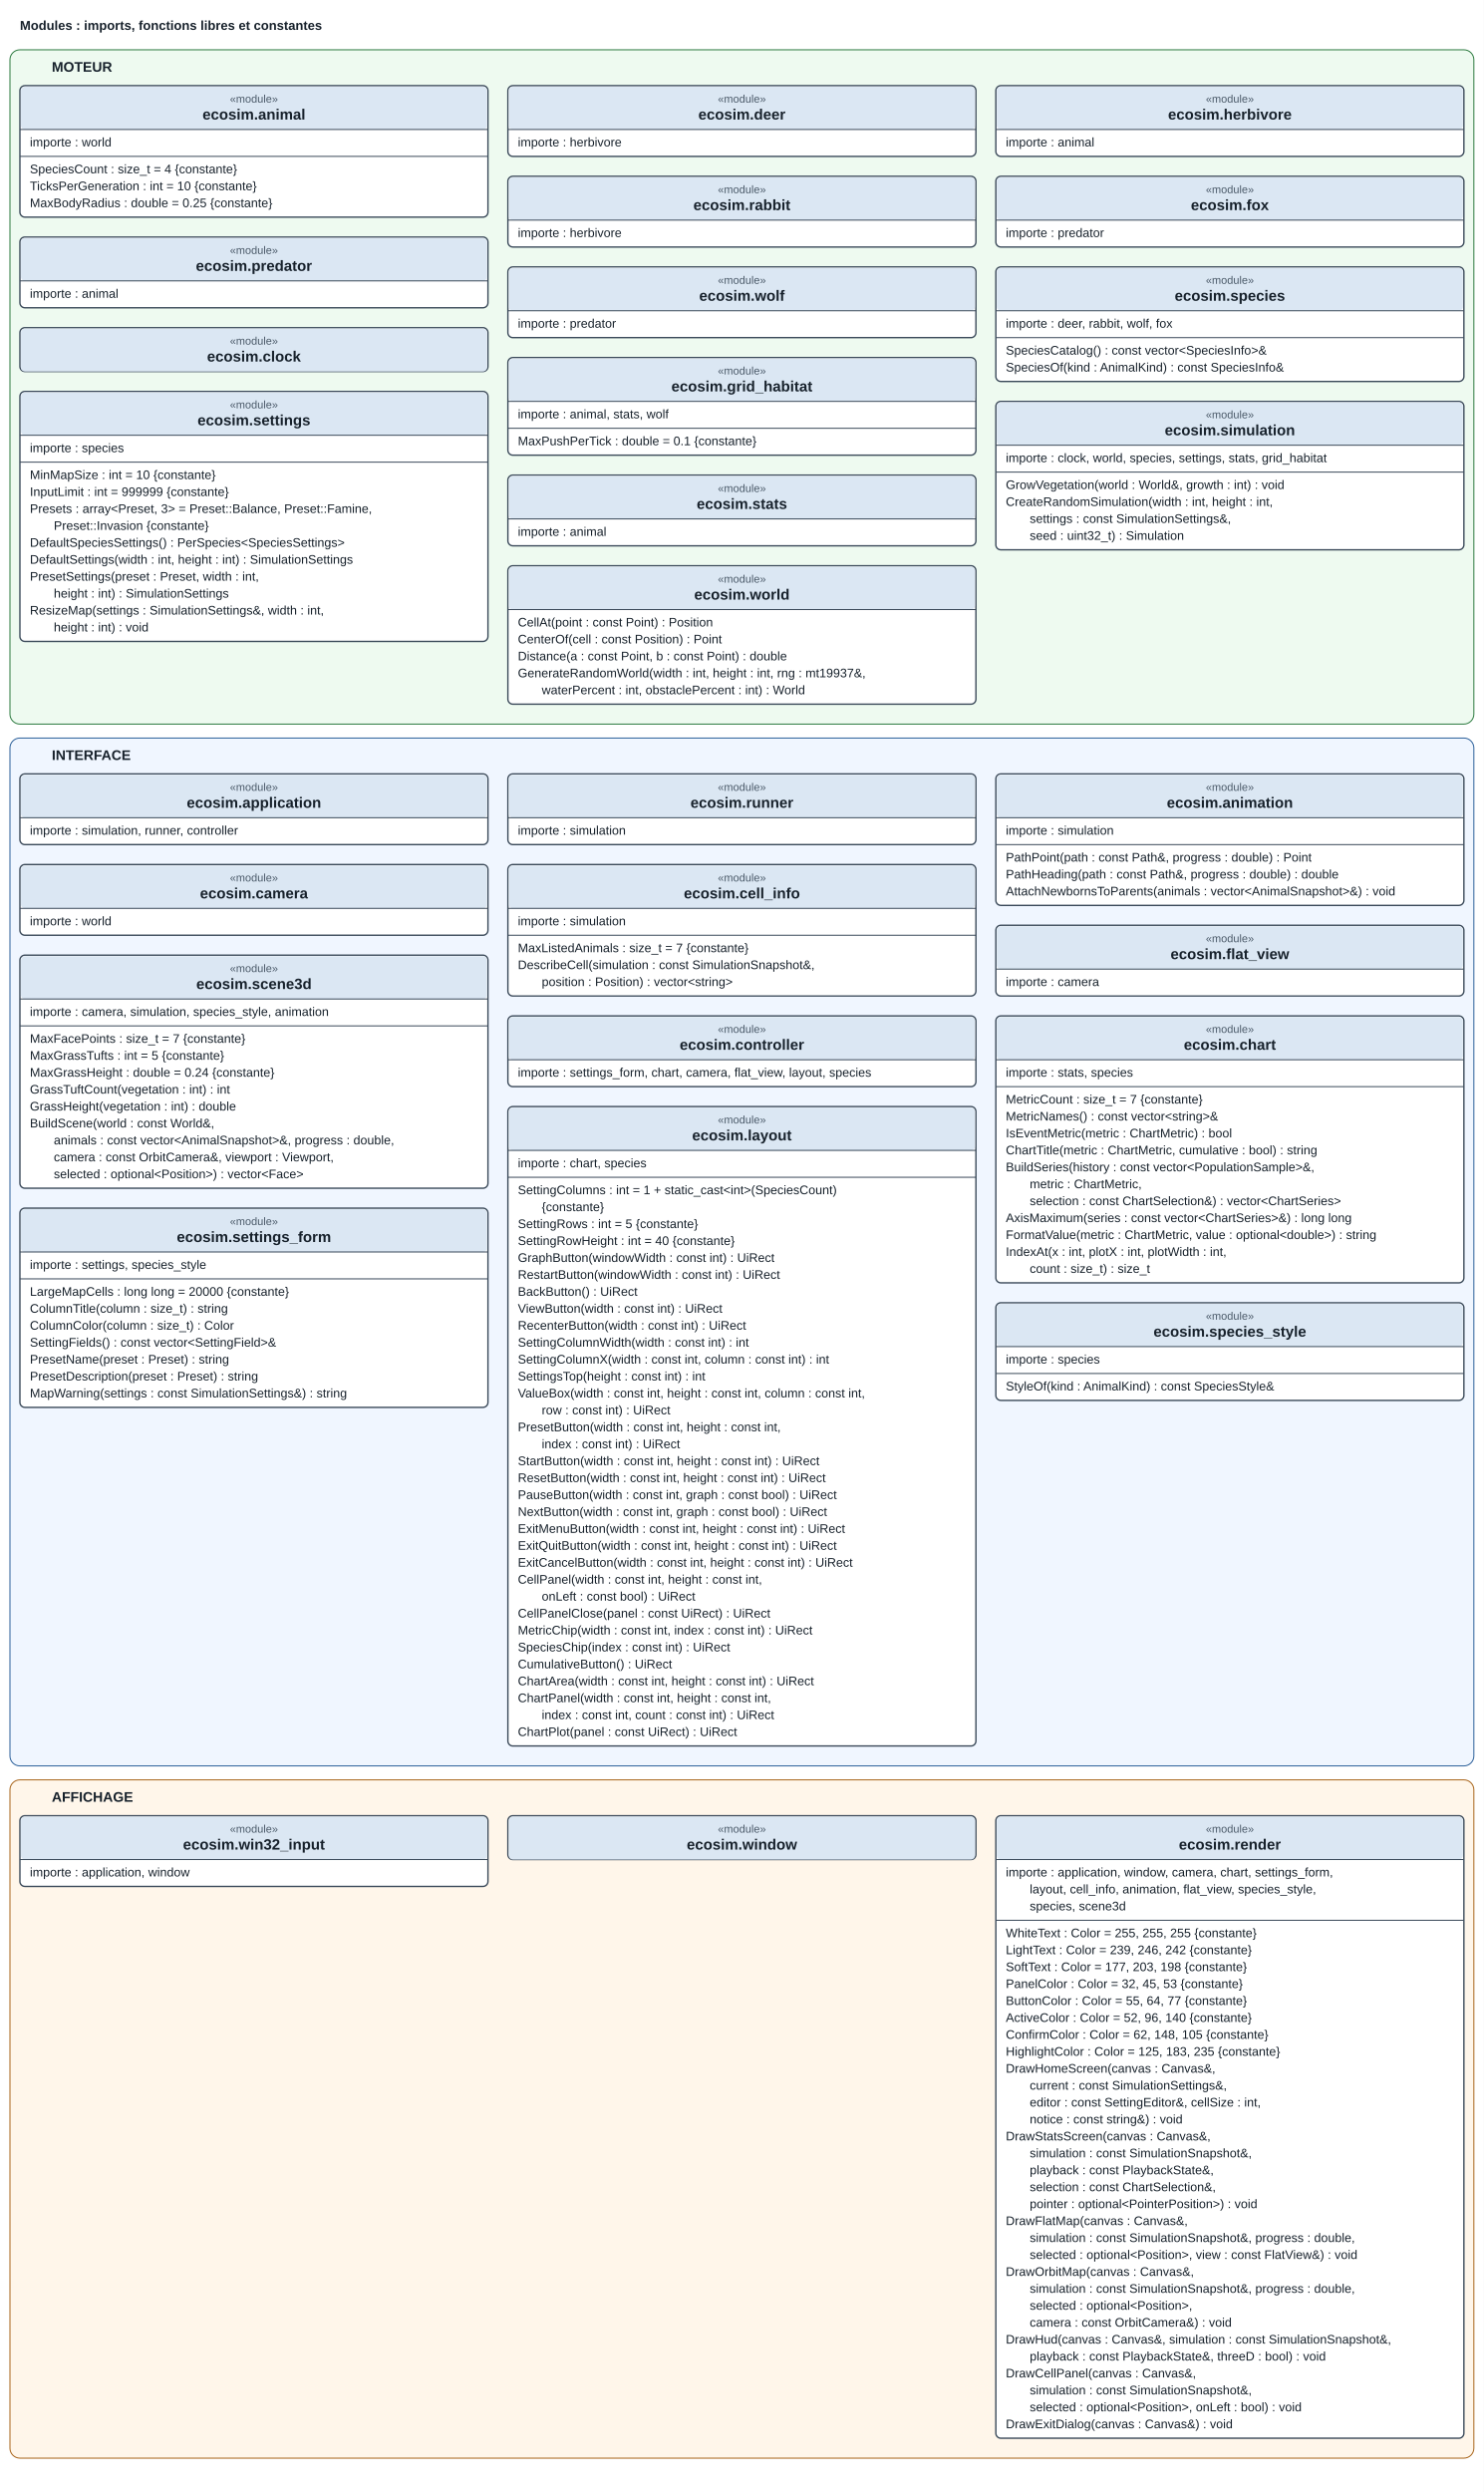
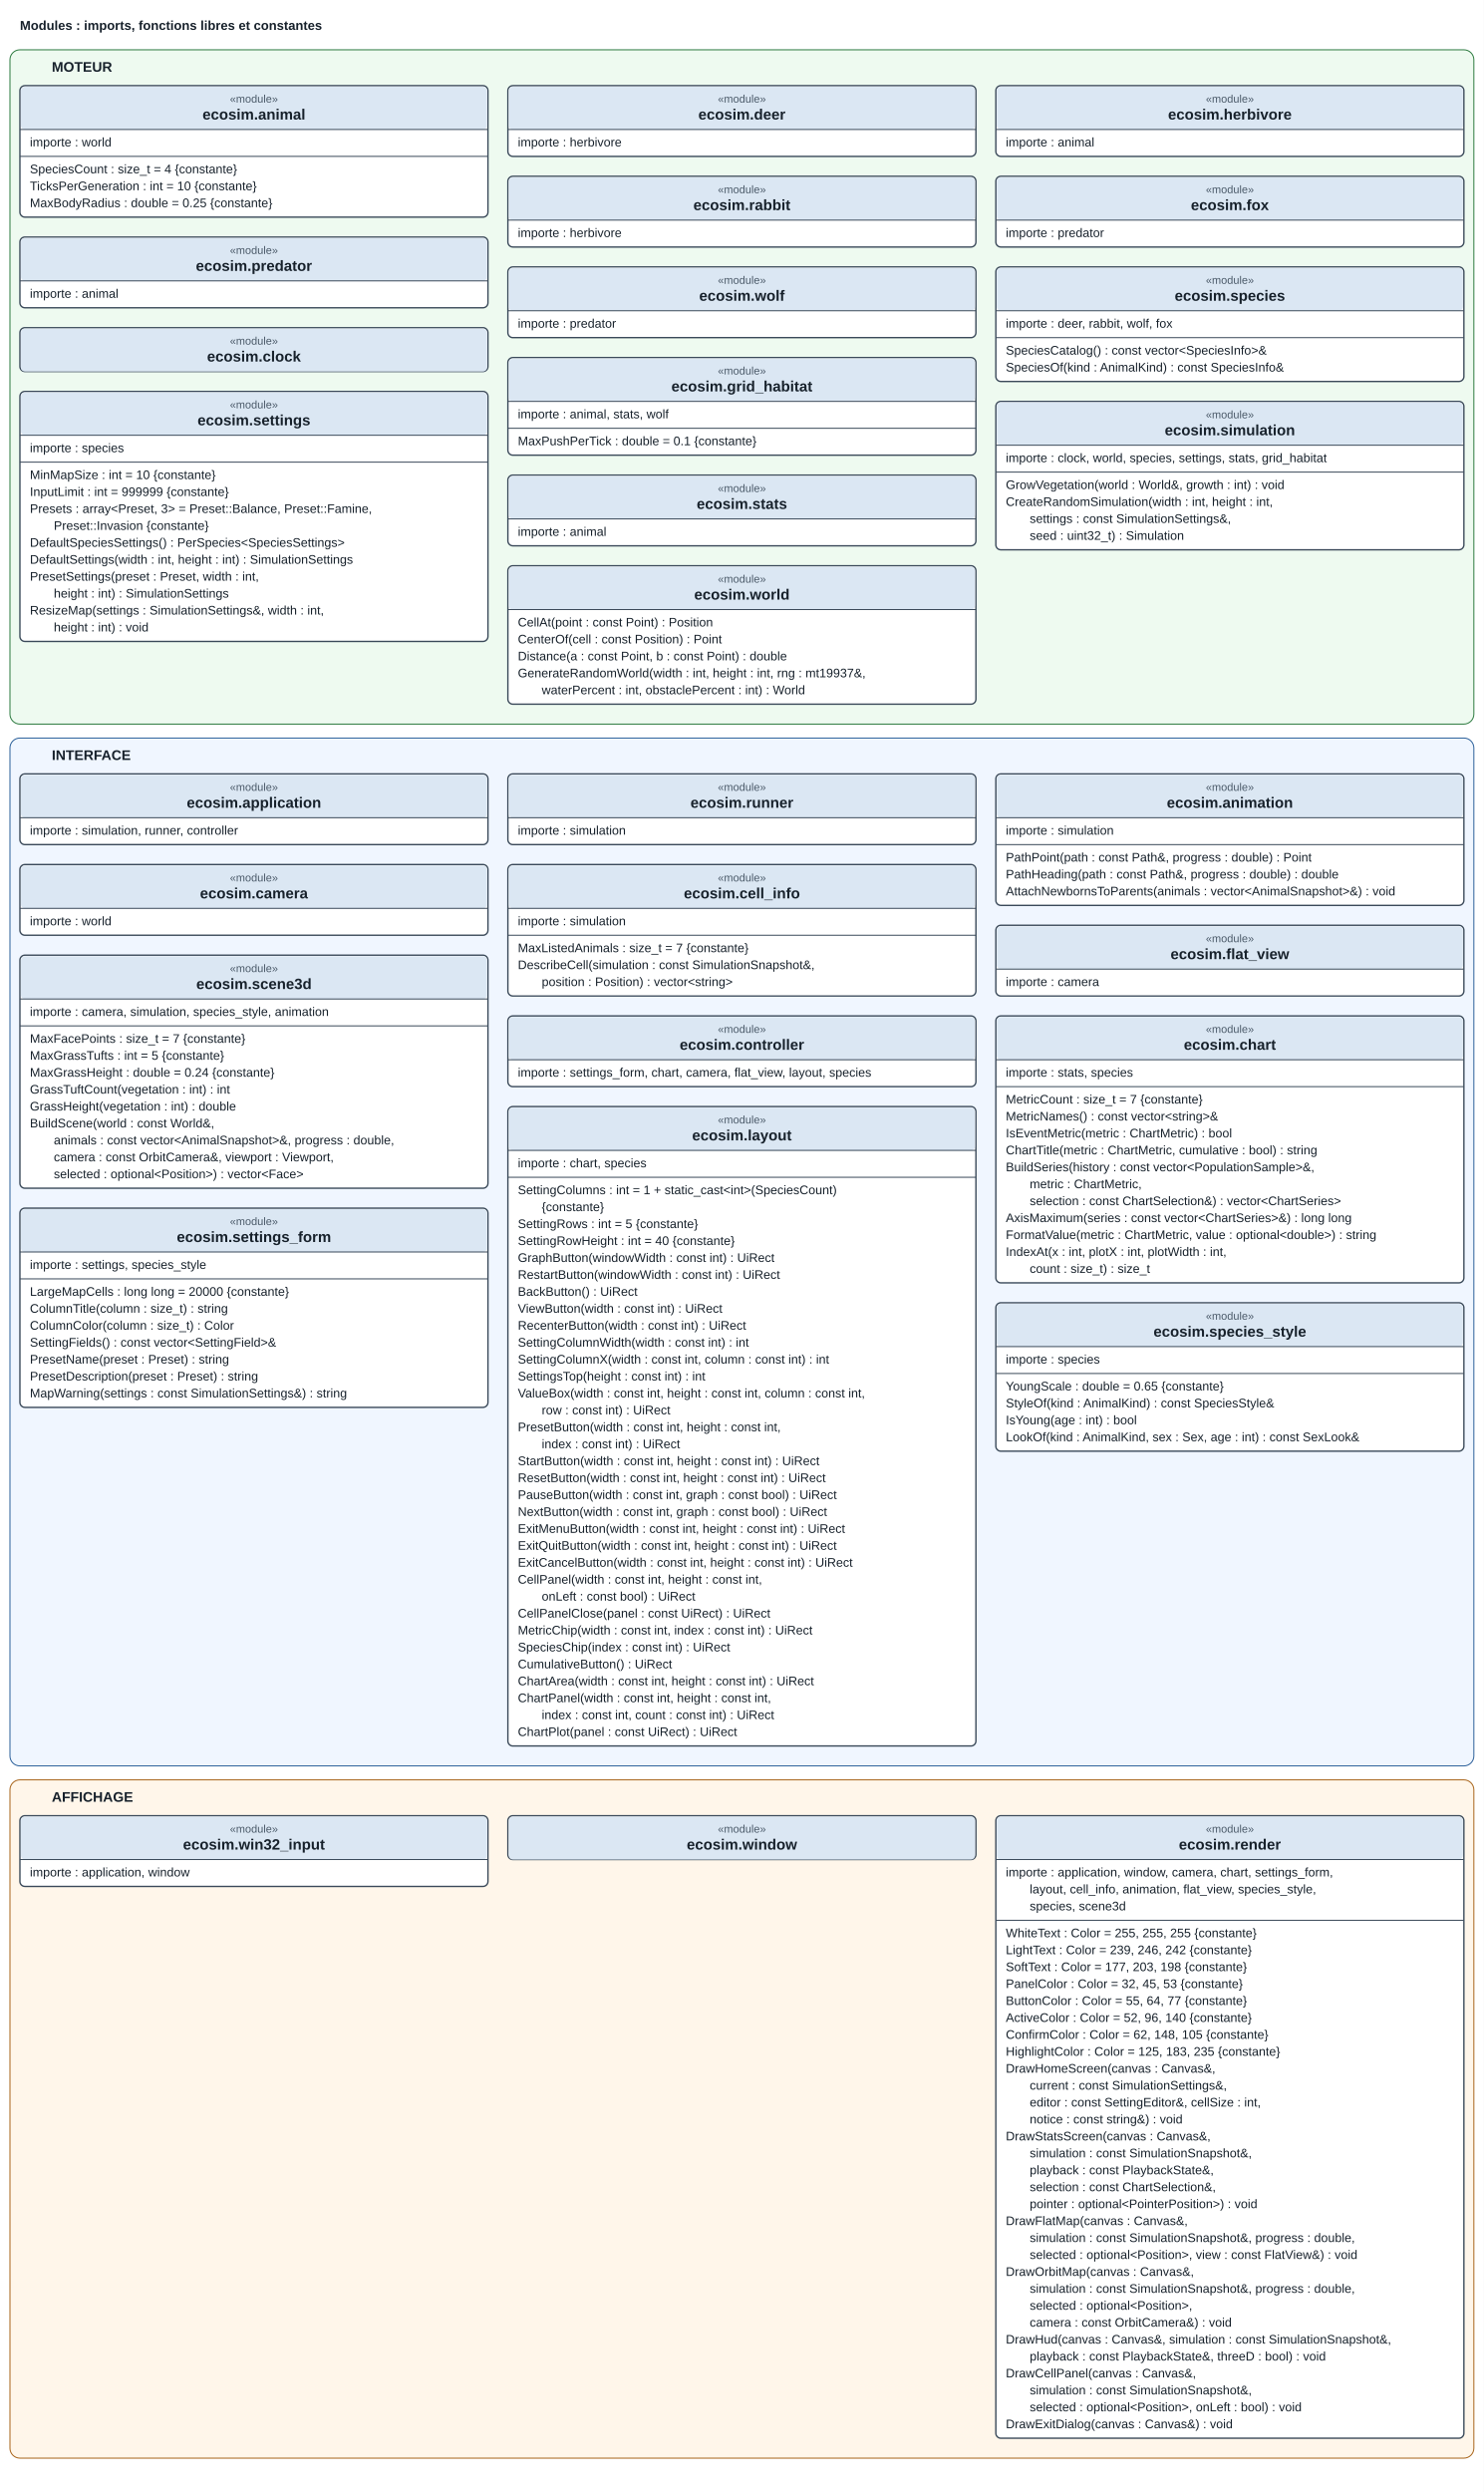
<svg xmlns="http://www.w3.org/2000/svg" viewBox="0 0 1490 2502" role="img" aria-label="Modules : imports, fonctions libres et constantes">
  <style>
 text { font-family: "Segoe UI", Arial, sans-serif; fill: #17212b; }
 .name { font-size: 15px; font-weight: 700; text-anchor: middle; }
 .abstract { font-style: italic; }
 .stereo { font-size: 11px; text-anchor: middle; fill: #4a5968; }
 .member { font-size: 12.5px; }
 .label { font-size: 12px; font-style: italic; fill: #3b4a5a; }
 .band { font-size: 14px; font-weight: 700; }
 .legend { font-size: 12.5px; }
 .legendtitle { font-size: 13px; font-weight: 700; }
</style>
  <defs>
    <marker id="triangle" viewBox="0 0 14 14" refX="13" refY="7" markerWidth="14" markerHeight="14" markerUnits="userSpaceOnUse" orient="auto">
      <path d="M1 1 L13 7 L1 13 Z" fill="#ffffff" stroke="#3b4a5a" stroke-width="1.4" />
    </marker>
    <marker id="diamond" viewBox="0 0 18 12" refX="1" refY="6" markerWidth="18" markerHeight="12" markerUnits="userSpaceOnUse" orient="auto">
      <path d="M1 6 L9 1 L17 6 L9 11 Z" fill="#3b4a5a" />
    </marker>
    <marker id="arrow" viewBox="0 0 12 12" refX="11" refY="6" markerWidth="12" markerHeight="12" markerUnits="userSpaceOnUse" orient="auto">
      <path d="M1 1 L11 6 L1 11" fill="none" stroke="#3b4a5a" stroke-width="1.6" />
    </marker>
  </defs>
  <rect width="1490" height="2502" fill="#ffffff" />
  <rect x="10" y="50" width="1470" height="677" rx="10" fill="#eefaf0" stroke="#2c7a3f" />
  <text x="52" y="72" class="band" fill="#2c7a3f">MOTEUR</text>
  <rect x="10" y="741" width="1470" height="1032" rx="10" fill="#f0f6ff" stroke="#2b5f99" />
  <text x="52" y="763" class="band" fill="#2b5f99">INTERFACE</text>
  <rect x="10" y="1787" width="1470" height="681" rx="10" fill="#fff6ea" stroke="#a8641a" />
  <text x="52" y="1809" class="band" fill="#a8641a">AFFICHAGE</text>
  <g class="box" data-width="470">
    <rect x="20" y="86" width="470" height="132" rx="5" fill="#ffffff" stroke="#3b4a5a" stroke-width="1.4" />
    <rect x="21" y="87" width="468" height="43" rx="4" fill="#dbe7f3" />
    <text x="255.0" y="103" class="stereo">«module»</text>
    <text x="255.0" y="120" class="name">ecosim.animal</text>
    <line x1="20" y1="130" x2="490" y2="130" stroke="#3b4a5a" />
    <text x="30" y="147" class="member">importe : world</text>
    <line x1="20" y1="157" x2="490" y2="157" stroke="#3b4a5a" />
    <text x="30" y="174" class="member">SpeciesCount : size_t = 4 {constante}</text>
    <text x="30" y="191" class="member">TicksPerGeneration : int = 10 {constante}</text>
    <text x="30" y="208" class="member">MaxBodyRadius : double = 0.25 {constante}</text>
  </g>
  <g class="box" data-width="470">
    <rect x="510" y="86" width="470" height="71" rx="5" fill="#ffffff" stroke="#3b4a5a" stroke-width="1.4" />
    <rect x="511" y="87" width="468" height="43" rx="4" fill="#dbe7f3" />
    <text x="745.0" y="103" class="stereo">«module»</text>
    <text x="745.0" y="120" class="name">ecosim.deer</text>
    <line x1="510" y1="130" x2="980" y2="130" stroke="#3b4a5a" />
    <text x="520" y="147" class="member">importe : herbivore</text>
  </g>
  <g class="box" data-width="470">
    <rect x="1000" y="86" width="470" height="71" rx="5" fill="#ffffff" stroke="#3b4a5a" stroke-width="1.4" />
    <rect x="1001" y="87" width="468" height="43" rx="4" fill="#dbe7f3" />
    <text x="1235.0" y="103" class="stereo">«module»</text>
    <text x="1235.0" y="120" class="name">ecosim.herbivore</text>
    <line x1="1000" y1="130" x2="1470" y2="130" stroke="#3b4a5a" />
    <text x="1010" y="147" class="member">importe : animal</text>
  </g>
  <g class="box" data-width="470">
    <rect x="510" y="177" width="470" height="71" rx="5" fill="#ffffff" stroke="#3b4a5a" stroke-width="1.4" />
    <rect x="511" y="178" width="468" height="43" rx="4" fill="#dbe7f3" />
    <text x="745.0" y="194" class="stereo">«module»</text>
    <text x="745.0" y="211" class="name">ecosim.rabbit</text>
    <line x1="510" y1="221" x2="980" y2="221" stroke="#3b4a5a" />
    <text x="520" y="238" class="member">importe : herbivore</text>
  </g>
  <g class="box" data-width="470">
    <rect x="1000" y="177" width="470" height="71" rx="5" fill="#ffffff" stroke="#3b4a5a" stroke-width="1.4" />
    <rect x="1001" y="178" width="468" height="43" rx="4" fill="#dbe7f3" />
    <text x="1235.0" y="194" class="stereo">«module»</text>
    <text x="1235.0" y="211" class="name">ecosim.fox</text>
    <line x1="1000" y1="221" x2="1470" y2="221" stroke="#3b4a5a" />
    <text x="1010" y="238" class="member">importe : predator</text>
  </g>
  <g class="box" data-width="470">
    <rect x="20" y="238" width="470" height="71" rx="5" fill="#ffffff" stroke="#3b4a5a" stroke-width="1.4" />
    <rect x="21" y="239" width="468" height="43" rx="4" fill="#dbe7f3" />
    <text x="255.0" y="255" class="stereo">«module»</text>
    <text x="255.0" y="272" class="name">ecosim.predator</text>
    <line x1="20" y1="282" x2="490" y2="282" stroke="#3b4a5a" />
    <text x="30" y="299" class="member">importe : animal</text>
  </g>
  <g class="box" data-width="470">
    <rect x="510" y="268" width="470" height="71" rx="5" fill="#ffffff" stroke="#3b4a5a" stroke-width="1.4" />
    <rect x="511" y="269" width="468" height="43" rx="4" fill="#dbe7f3" />
    <text x="745.0" y="285" class="stereo">«module»</text>
    <text x="745.0" y="302" class="name">ecosim.wolf</text>
    <line x1="510" y1="312" x2="980" y2="312" stroke="#3b4a5a" />
    <text x="520" y="329" class="member">importe : predator</text>
  </g>
  <g class="box" data-width="470">
    <rect x="1000" y="268" width="470" height="115" rx="5" fill="#ffffff" stroke="#3b4a5a" stroke-width="1.4" />
    <rect x="1001" y="269" width="468" height="43" rx="4" fill="#dbe7f3" />
    <text x="1235.0" y="285" class="stereo">«module»</text>
    <text x="1235.0" y="302" class="name">ecosim.species</text>
    <line x1="1000" y1="312" x2="1470" y2="312" stroke="#3b4a5a" />
    <text x="1010" y="329" class="member">importe : deer, rabbit, wolf, fox</text>
    <line x1="1000" y1="339" x2="1470" y2="339" stroke="#3b4a5a" />
    <text x="1010" y="356" class="member">SpeciesCatalog() : const vector&lt;SpeciesInfo&gt;&amp;</text>
    <text x="1010" y="373" class="member">SpeciesOf(kind : AnimalKind) : const SpeciesInfo&amp;</text>
  </g>
  <g class="box" data-width="470">
    <rect x="20" y="329" width="470" height="44" rx="5" fill="#ffffff" stroke="#3b4a5a" stroke-width="1.4" />
    <rect x="21" y="330" width="468" height="43" rx="4" fill="#dbe7f3" />
    <text x="255.0" y="346" class="stereo">«module»</text>
    <text x="255.0" y="363" class="name">ecosim.clock</text>
  </g>
  <g class="box" data-width="470">
    <rect x="510" y="359" width="470" height="98" rx="5" fill="#ffffff" stroke="#3b4a5a" stroke-width="1.4" />
    <rect x="511" y="360" width="468" height="43" rx="4" fill="#dbe7f3" />
    <text x="745.0" y="376" class="stereo">«module»</text>
    <text x="745.0" y="393" class="name">ecosim.grid_habitat</text>
    <line x1="510" y1="403" x2="980" y2="403" stroke="#3b4a5a" />
    <text x="520" y="420" class="member">importe : animal, stats, wolf</text>
    <line x1="510" y1="430" x2="980" y2="430" stroke="#3b4a5a" />
    <text x="520" y="447" class="member">MaxPushPerTick : double = 0.1 {constante}</text>
  </g>
  <g class="box" data-width="470">
    <rect x="20" y="393" width="470" height="251" rx="5" fill="#ffffff" stroke="#3b4a5a" stroke-width="1.4" />
    <rect x="21" y="394" width="468" height="43" rx="4" fill="#dbe7f3" />
    <text x="255.0" y="410" class="stereo">«module»</text>
    <text x="255.0" y="427" class="name">ecosim.settings</text>
    <line x1="20" y1="437" x2="490" y2="437" stroke="#3b4a5a" />
    <text x="30" y="454" class="member">importe : species</text>
    <line x1="20" y1="464" x2="490" y2="464" stroke="#3b4a5a" />
    <text x="30" y="481" class="member">MinMapSize : int = 10 {constante}</text>
    <text x="30" y="498" class="member">InputLimit : int = 999999 {constante}</text>
    <text x="30" y="515" class="member">Presets : array&lt;Preset, 3&gt; = Preset::Balance, Preset::Famine,</text>
    <text x="54" y="532" class="member">Preset::Invasion {constante}</text>
    <text x="30" y="549" class="member">DefaultSpeciesSettings() : PerSpecies&lt;SpeciesSettings&gt;</text>
    <text x="30" y="566" class="member">DefaultSettings(width : int, height : int) : SimulationSettings</text>
    <text x="30" y="583" class="member">PresetSettings(preset : Preset, width : int,</text>
    <text x="54" y="600" class="member">height : int) : SimulationSettings</text>
    <text x="30" y="617" class="member">ResizeMap(settings : SimulationSettings&amp;, width : int,</text>
    <text x="54" y="634" class="member">height : int) : void</text>
  </g>
  <g class="box" data-width="470">
    <rect x="1000" y="403" width="470" height="149" rx="5" fill="#ffffff" stroke="#3b4a5a" stroke-width="1.4" />
    <rect x="1001" y="404" width="468" height="43" rx="4" fill="#dbe7f3" />
    <text x="1235.0" y="420" class="stereo">«module»</text>
    <text x="1235.0" y="437" class="name">ecosim.simulation</text>
    <line x1="1000" y1="447" x2="1470" y2="447" stroke="#3b4a5a" />
    <text x="1010" y="464" class="member">importe : clock, world, species, settings, stats, grid_habitat</text>
    <line x1="1000" y1="474" x2="1470" y2="474" stroke="#3b4a5a" />
    <text x="1010" y="491" class="member">GrowVegetation(world : World&amp;, growth : int) : void</text>
    <text x="1010" y="508" class="member">CreateRandomSimulation(width : int, height : int,</text>
    <text x="1034" y="525" class="member">settings : const SimulationSettings&amp;,</text>
    <text x="1034" y="542" class="member">seed : uint32_t) : Simulation</text>
  </g>
  <g class="box" data-width="470">
    <rect x="510" y="477" width="470" height="71" rx="5" fill="#ffffff" stroke="#3b4a5a" stroke-width="1.4" />
    <rect x="511" y="478" width="468" height="43" rx="4" fill="#dbe7f3" />
    <text x="745.0" y="494" class="stereo">«module»</text>
    <text x="745.0" y="511" class="name">ecosim.stats</text>
    <line x1="510" y1="521" x2="980" y2="521" stroke="#3b4a5a" />
    <text x="520" y="538" class="member">importe : animal</text>
  </g>
  <g class="box" data-width="470">
    <rect x="510" y="568" width="470" height="139" rx="5" fill="#ffffff" stroke="#3b4a5a" stroke-width="1.4" />
    <rect x="511" y="569" width="468" height="43" rx="4" fill="#dbe7f3" />
    <text x="745.0" y="585" class="stereo">«module»</text>
    <text x="745.0" y="602" class="name">ecosim.world</text>
    <line x1="510" y1="612" x2="980" y2="612" stroke="#3b4a5a" />
    <text x="520" y="629" class="member">CellAt(point : const Point) : Position</text>
    <text x="520" y="646" class="member">CenterOf(cell : const Position) : Point</text>
    <text x="520" y="663" class="member">Distance(a : const Point, b : const Point) : double</text>
    <text x="520" y="680" class="member">GenerateRandomWorld(width : int, height : int, rng : mt19937&amp;,</text>
    <text x="544" y="697" class="member">waterPercent : int, obstaclePercent : int) : World</text>
  </g>
  <g class="box" data-width="470">
    <rect x="20" y="777" width="470" height="71" rx="5" fill="#ffffff" stroke="#3b4a5a" stroke-width="1.4" />
    <rect x="21" y="778" width="468" height="43" rx="4" fill="#dbe7f3" />
    <text x="255.0" y="794" class="stereo">«module»</text>
    <text x="255.0" y="811" class="name">ecosim.application</text>
    <line x1="20" y1="821" x2="490" y2="821" stroke="#3b4a5a" />
    <text x="30" y="838" class="member">importe : simulation, runner, controller</text>
  </g>
  <g class="box" data-width="470">
    <rect x="510" y="777" width="470" height="71" rx="5" fill="#ffffff" stroke="#3b4a5a" stroke-width="1.4" />
    <rect x="511" y="778" width="468" height="43" rx="4" fill="#dbe7f3" />
    <text x="745.0" y="794" class="stereo">«module»</text>
    <text x="745.0" y="811" class="name">ecosim.runner</text>
    <line x1="510" y1="821" x2="980" y2="821" stroke="#3b4a5a" />
    <text x="520" y="838" class="member">importe : simulation</text>
  </g>
  <g class="box" data-width="470">
    <rect x="1000" y="777" width="470" height="132" rx="5" fill="#ffffff" stroke="#3b4a5a" stroke-width="1.4" />
    <rect x="1001" y="778" width="468" height="43" rx="4" fill="#dbe7f3" />
    <text x="1235.0" y="794" class="stereo">«module»</text>
    <text x="1235.0" y="811" class="name">ecosim.animation</text>
    <line x1="1000" y1="821" x2="1470" y2="821" stroke="#3b4a5a" />
    <text x="1010" y="838" class="member">importe : simulation</text>
    <line x1="1000" y1="848" x2="1470" y2="848" stroke="#3b4a5a" />
    <text x="1010" y="865" class="member">PathPoint(path : const Path&amp;, progress : double) : Point</text>
    <text x="1010" y="882" class="member">PathHeading(path : const Path&amp;, progress : double) : double</text>
    <text x="1010" y="899" class="member">AttachNewbornsToParents(animals : vector&lt;AnimalSnapshot&gt;&amp;) : void</text>
  </g>
  <g class="box" data-width="470">
    <rect x="20" y="868" width="470" height="71" rx="5" fill="#ffffff" stroke="#3b4a5a" stroke-width="1.4" />
    <rect x="21" y="869" width="468" height="43" rx="4" fill="#dbe7f3" />
    <text x="255.0" y="885" class="stereo">«module»</text>
    <text x="255.0" y="902" class="name">ecosim.camera</text>
    <line x1="20" y1="912" x2="490" y2="912" stroke="#3b4a5a" />
    <text x="30" y="929" class="member">importe : world</text>
  </g>
  <g class="box" data-width="470">
    <rect x="510" y="868" width="470" height="132" rx="5" fill="#ffffff" stroke="#3b4a5a" stroke-width="1.4" />
    <rect x="511" y="869" width="468" height="43" rx="4" fill="#dbe7f3" />
    <text x="745.0" y="885" class="stereo">«module»</text>
    <text x="745.0" y="902" class="name">ecosim.cell_info</text>
    <line x1="510" y1="912" x2="980" y2="912" stroke="#3b4a5a" />
    <text x="520" y="929" class="member">importe : simulation</text>
    <line x1="510" y1="939" x2="980" y2="939" stroke="#3b4a5a" />
    <text x="520" y="956" class="member">MaxListedAnimals : size_t = 7 {constante}</text>
    <text x="520" y="973" class="member">DescribeCell(simulation : const SimulationSnapshot&amp;,</text>
    <text x="544" y="990" class="member">position : Position) : vector&lt;string&gt;</text>
  </g>
  <g class="box" data-width="470">
    <rect x="1000" y="929" width="470" height="71" rx="5" fill="#ffffff" stroke="#3b4a5a" stroke-width="1.4" />
    <rect x="1001" y="930" width="468" height="43" rx="4" fill="#dbe7f3" />
    <text x="1235.0" y="946" class="stereo">«module»</text>
    <text x="1235.0" y="963" class="name">ecosim.flat_view</text>
    <line x1="1000" y1="973" x2="1470" y2="973" stroke="#3b4a5a" />
    <text x="1010" y="990" class="member">importe : camera</text>
  </g>
  <g class="box" data-width="470">
    <rect x="20" y="959" width="470" height="234" rx="5" fill="#ffffff" stroke="#3b4a5a" stroke-width="1.4" />
    <rect x="21" y="960" width="468" height="43" rx="4" fill="#dbe7f3" />
    <text x="255.0" y="976" class="stereo">«module»</text>
    <text x="255.0" y="993" class="name">ecosim.scene3d</text>
    <line x1="20" y1="1003" x2="490" y2="1003" stroke="#3b4a5a" />
    <text x="30" y="1020" class="member">importe : camera, simulation, species_style, animation</text>
    <line x1="20" y1="1030" x2="490" y2="1030" stroke="#3b4a5a" />
    <text x="30" y="1047" class="member">MaxFacePoints : size_t = 7 {constante}</text>
    <text x="30" y="1064" class="member">MaxGrassTufts : int = 5 {constante}</text>
    <text x="30" y="1081" class="member">MaxGrassHeight : double = 0.24 {constante}</text>
    <text x="30" y="1098" class="member">GrassTuftCount(vegetation : int) : int</text>
    <text x="30" y="1115" class="member">GrassHeight(vegetation : int) : double</text>
    <text x="30" y="1132" class="member">BuildScene(world : const World&amp;,</text>
    <text x="54" y="1149" class="member">animals : const vector&lt;AnimalSnapshot&gt;&amp;, progress : double,</text>
    <text x="54" y="1166" class="member">camera : const OrbitCamera&amp;, viewport : Viewport,</text>
    <text x="54" y="1183" class="member">selected : optional&lt;Position&gt;) : vector&lt;Face&gt;</text>
  </g>
  <g class="box" data-width="470">
    <rect x="510" y="1020" width="470" height="71" rx="5" fill="#ffffff" stroke="#3b4a5a" stroke-width="1.4" />
    <rect x="511" y="1021" width="468" height="43" rx="4" fill="#dbe7f3" />
    <text x="745.0" y="1037" class="stereo">«module»</text>
    <text x="745.0" y="1054" class="name">ecosim.controller</text>
    <line x1="510" y1="1064" x2="980" y2="1064" stroke="#3b4a5a" />
    <text x="520" y="1081" class="member">importe : settings_form, chart, camera, flat_view, layout, species</text>
  </g>
  <g class="box" data-width="470">
    <rect x="1000" y="1020" width="470" height="268" rx="5" fill="#ffffff" stroke="#3b4a5a" stroke-width="1.4" />
    <rect x="1001" y="1021" width="468" height="43" rx="4" fill="#dbe7f3" />
    <text x="1235.0" y="1037" class="stereo">«module»</text>
    <text x="1235.0" y="1054" class="name">ecosim.chart</text>
    <line x1="1000" y1="1064" x2="1470" y2="1064" stroke="#3b4a5a" />
    <text x="1010" y="1081" class="member">importe : stats, species</text>
    <line x1="1000" y1="1091" x2="1470" y2="1091" stroke="#3b4a5a" />
    <text x="1010" y="1108" class="member">MetricCount : size_t = 7 {constante}</text>
    <text x="1010" y="1125" class="member">MetricNames() : const vector&lt;string&gt;&amp;</text>
    <text x="1010" y="1142" class="member">IsEventMetric(metric : ChartMetric) : bool</text>
    <text x="1010" y="1159" class="member">ChartTitle(metric : ChartMetric, cumulative : bool) : string</text>
    <text x="1010" y="1176" class="member">BuildSeries(history : const vector&lt;PopulationSample&gt;&amp;,</text>
    <text x="1034" y="1193" class="member">metric : ChartMetric,</text>
    <text x="1034" y="1210" class="member">selection : const ChartSelection&amp;) : vector&lt;ChartSeries&gt;</text>
    <text x="1010" y="1227" class="member">AxisMaximum(series : const vector&lt;ChartSeries&gt;&amp;) : long long</text>
    <text x="1010" y="1244" class="member">FormatValue(metric : ChartMetric, value : optional&lt;double&gt;) : string</text>
    <text x="1010" y="1261" class="member">IndexAt(x : int, plotX : int, plotWidth : int,</text>
    <text x="1034" y="1278" class="member">count : size_t) : size_t</text>
  </g>
  <g class="box" data-width="470">
    <rect x="510" y="1111" width="470" height="642" rx="5" fill="#ffffff" stroke="#3b4a5a" stroke-width="1.4" />
    <rect x="511" y="1112" width="468" height="43" rx="4" fill="#dbe7f3" />
    <text x="745.0" y="1128" class="stereo">«module»</text>
    <text x="745.0" y="1145" class="name">ecosim.layout</text>
    <line x1="510" y1="1155" x2="980" y2="1155" stroke="#3b4a5a" />
    <text x="520" y="1172" class="member">importe : chart, species</text>
    <line x1="510" y1="1182" x2="980" y2="1182" stroke="#3b4a5a" />
    <text x="520" y="1199" class="member">SettingColumns : int = 1 + static_cast&lt;int&gt;(SpeciesCount)</text>
    <text x="544" y="1216" class="member">{constante}</text>
    <text x="520" y="1233" class="member">SettingRows : int = 5 {constante}</text>
    <text x="520" y="1250" class="member">SettingRowHeight : int = 40 {constante}</text>
    <text x="520" y="1267" class="member">GraphButton(windowWidth : const int) : UiRect</text>
    <text x="520" y="1284" class="member">RestartButton(windowWidth : const int) : UiRect</text>
    <text x="520" y="1301" class="member">BackButton() : UiRect</text>
    <text x="520" y="1318" class="member">ViewButton(width : const int) : UiRect</text>
    <text x="520" y="1335" class="member">RecenterButton(width : const int) : UiRect</text>
    <text x="520" y="1352" class="member">SettingColumnWidth(width : const int) : int</text>
    <text x="520" y="1369" class="member">SettingColumnX(width : const int, column : const int) : int</text>
    <text x="520" y="1386" class="member">SettingsTop(height : const int) : int</text>
    <text x="520" y="1403" class="member">ValueBox(width : const int, height : const int, column : const int,</text>
    <text x="544" y="1420" class="member">row : const int) : UiRect</text>
    <text x="520" y="1437" class="member">PresetButton(width : const int, height : const int,</text>
    <text x="544" y="1454" class="member">index : const int) : UiRect</text>
    <text x="520" y="1471" class="member">StartButton(width : const int, height : const int) : UiRect</text>
    <text x="520" y="1488" class="member">ResetButton(width : const int, height : const int) : UiRect</text>
    <text x="520" y="1505" class="member">PauseButton(width : const int, graph : const bool) : UiRect</text>
    <text x="520" y="1522" class="member">NextButton(width : const int, graph : const bool) : UiRect</text>
    <text x="520" y="1539" class="member">ExitMenuButton(width : const int, height : const int) : UiRect</text>
    <text x="520" y="1556" class="member">ExitQuitButton(width : const int, height : const int) : UiRect</text>
    <text x="520" y="1573" class="member">ExitCancelButton(width : const int, height : const int) : UiRect</text>
    <text x="520" y="1590" class="member">CellPanel(width : const int, height : const int,</text>
    <text x="544" y="1607" class="member">onLeft : const bool) : UiRect</text>
    <text x="520" y="1624" class="member">CellPanelClose(panel : const UiRect) : UiRect</text>
    <text x="520" y="1641" class="member">MetricChip(width : const int, index : const int) : UiRect</text>
    <text x="520" y="1658" class="member">SpeciesChip(index : const int) : UiRect</text>
    <text x="520" y="1675" class="member">CumulativeButton() : UiRect</text>
    <text x="520" y="1692" class="member">ChartArea(width : const int, height : const int) : UiRect</text>
    <text x="520" y="1709" class="member">ChartPanel(width : const int, height : const int,</text>
    <text x="544" y="1726" class="member">index : const int, count : const int) : UiRect</text>
    <text x="520" y="1743" class="member">ChartPlot(panel : const UiRect) : UiRect</text>
  </g>
  <g class="box" data-width="470">
    <rect x="20" y="1213" width="470" height="200" rx="5" fill="#ffffff" stroke="#3b4a5a" stroke-width="1.4" />
    <rect x="21" y="1214" width="468" height="43" rx="4" fill="#dbe7f3" />
    <text x="255.0" y="1230" class="stereo">«module»</text>
    <text x="255.0" y="1247" class="name">ecosim.settings_form</text>
    <line x1="20" y1="1257" x2="490" y2="1257" stroke="#3b4a5a" />
    <text x="30" y="1274" class="member">importe : settings, species_style</text>
    <line x1="20" y1="1284" x2="490" y2="1284" stroke="#3b4a5a" />
    <text x="30" y="1301" class="member">LargeMapCells : long long = 20000 {constante}</text>
    <text x="30" y="1318" class="member">ColumnTitle(column : size_t) : string</text>
    <text x="30" y="1335" class="member">ColumnColor(column : size_t) : Color</text>
    <text x="30" y="1352" class="member">SettingFields() : const vector&lt;SettingField&gt;&amp;</text>
    <text x="30" y="1369" class="member">PresetName(preset : Preset) : string</text>
    <text x="30" y="1386" class="member">PresetDescription(preset : Preset) : string</text>
    <text x="30" y="1403" class="member">MapWarning(settings : const SimulationSettings&amp;) : string</text>
  </g>
  <g class="box" data-width="470">
-     <rect x="1000" y="1308" width="470" height="98" rx="5" fill="#ffffff" stroke="#3b4a5a" stroke-width="1.4" />
+     <rect x="1000" y="1308" width="470" height="149" rx="5" fill="#ffffff" stroke="#3b4a5a" stroke-width="1.4" />
    <rect x="1001" y="1309" width="468" height="43" rx="4" fill="#dbe7f3" />
    <text x="1235.0" y="1325" class="stereo">«module»</text>
    <text x="1235.0" y="1342" class="name">ecosim.species_style</text>
    <line x1="1000" y1="1352" x2="1470" y2="1352" stroke="#3b4a5a" />
    <text x="1010" y="1369" class="member">importe : species</text>
    <line x1="1000" y1="1379" x2="1470" y2="1379" stroke="#3b4a5a" />
-     <text x="1010" y="1396" class="member">StyleOf(kind : AnimalKind) : const SpeciesStyle&amp;</text>
+     <text x="1010" y="1396" class="member">YoungScale : double = 0.65 {constante}</text>
+     <text x="1010" y="1413" class="member">StyleOf(kind : AnimalKind) : const SpeciesStyle&amp;</text>
+     <text x="1010" y="1430" class="member">IsYoung(age : int) : bool</text>
+     <text x="1010" y="1447" class="member">LookOf(kind : AnimalKind, sex : Sex, age : int) : const SexLook&amp;</text>
  </g>
  <g class="box" data-width="470">
    <rect x="20" y="1823" width="470" height="71" rx="5" fill="#ffffff" stroke="#3b4a5a" stroke-width="1.4" />
    <rect x="21" y="1824" width="468" height="43" rx="4" fill="#dbe7f3" />
    <text x="255.0" y="1840" class="stereo">«module»</text>
    <text x="255.0" y="1857" class="name">ecosim.win32_input</text>
    <line x1="20" y1="1867" x2="490" y2="1867" stroke="#3b4a5a" />
    <text x="30" y="1884" class="member">importe : application, window</text>
  </g>
  <g class="box" data-width="470">
    <rect x="510" y="1823" width="470" height="44" rx="5" fill="#ffffff" stroke="#3b4a5a" stroke-width="1.4" />
    <rect x="511" y="1824" width="468" height="43" rx="4" fill="#dbe7f3" />
    <text x="745.0" y="1840" class="stereo">«module»</text>
    <text x="745.0" y="1857" class="name">ecosim.window</text>
  </g>
  <g class="box" data-width="470">
    <rect x="1000" y="1823" width="470" height="625" rx="5" fill="#ffffff" stroke="#3b4a5a" stroke-width="1.4" />
    <rect x="1001" y="1824" width="468" height="43" rx="4" fill="#dbe7f3" />
    <text x="1235.0" y="1840" class="stereo">«module»</text>
    <text x="1235.0" y="1857" class="name">ecosim.render</text>
    <line x1="1000" y1="1867" x2="1470" y2="1867" stroke="#3b4a5a" />
    <text x="1010" y="1884" class="member">importe : application, window, camera, chart, settings_form,</text>
    <text x="1034" y="1901" class="member">layout, cell_info, animation, flat_view, species_style,</text>
    <text x="1034" y="1918" class="member">species, scene3d</text>
    <line x1="1000" y1="1928" x2="1470" y2="1928" stroke="#3b4a5a" />
    <text x="1010" y="1945" class="member">WhiteText : Color = 255, 255, 255 {constante}</text>
    <text x="1010" y="1962" class="member">LightText : Color = 239, 246, 242 {constante}</text>
    <text x="1010" y="1979" class="member">SoftText : Color = 177, 203, 198 {constante}</text>
    <text x="1010" y="1996" class="member">PanelColor : Color = 32, 45, 53 {constante}</text>
    <text x="1010" y="2013" class="member">ButtonColor : Color = 55, 64, 77 {constante}</text>
    <text x="1010" y="2030" class="member">ActiveColor : Color = 52, 96, 140 {constante}</text>
    <text x="1010" y="2047" class="member">ConfirmColor : Color = 62, 148, 105 {constante}</text>
    <text x="1010" y="2064" class="member">HighlightColor : Color = 125, 183, 235 {constante}</text>
    <text x="1010" y="2081" class="member">DrawHomeScreen(canvas : Canvas&amp;,</text>
    <text x="1034" y="2098" class="member">current : const SimulationSettings&amp;,</text>
    <text x="1034" y="2115" class="member">editor : const SettingEditor&amp;, cellSize : int,</text>
    <text x="1034" y="2132" class="member">notice : const string&amp;) : void</text>
    <text x="1010" y="2149" class="member">DrawStatsScreen(canvas : Canvas&amp;,</text>
    <text x="1034" y="2166" class="member">simulation : const SimulationSnapshot&amp;,</text>
    <text x="1034" y="2183" class="member">playback : const PlaybackState&amp;,</text>
    <text x="1034" y="2200" class="member">selection : const ChartSelection&amp;,</text>
    <text x="1034" y="2217" class="member">pointer : optional&lt;PointerPosition&gt;) : void</text>
    <text x="1010" y="2234" class="member">DrawFlatMap(canvas : Canvas&amp;,</text>
    <text x="1034" y="2251" class="member">simulation : const SimulationSnapshot&amp;, progress : double,</text>
    <text x="1034" y="2268" class="member">selected : optional&lt;Position&gt;, view : const FlatView&amp;) : void</text>
    <text x="1010" y="2285" class="member">DrawOrbitMap(canvas : Canvas&amp;,</text>
    <text x="1034" y="2302" class="member">simulation : const SimulationSnapshot&amp;, progress : double,</text>
    <text x="1034" y="2319" class="member">selected : optional&lt;Position&gt;,</text>
    <text x="1034" y="2336" class="member">camera : const OrbitCamera&amp;) : void</text>
    <text x="1010" y="2353" class="member">DrawHud(canvas : Canvas&amp;, simulation : const SimulationSnapshot&amp;,</text>
    <text x="1034" y="2370" class="member">playback : const PlaybackState&amp;, threeD : bool) : void</text>
    <text x="1010" y="2387" class="member">DrawCellPanel(canvas : Canvas&amp;,</text>
    <text x="1034" y="2404" class="member">simulation : const SimulationSnapshot&amp;,</text>
    <text x="1034" y="2421" class="member">selected : optional&lt;Position&gt;, onLeft : bool) : void</text>
    <text x="1010" y="2438" class="member">DrawExitDialog(canvas : Canvas&amp;) : void</text>
  </g>
  <text x="20" y="30" class="legendtitle">Modules : imports, fonctions libres et constantes</text>
</svg>
